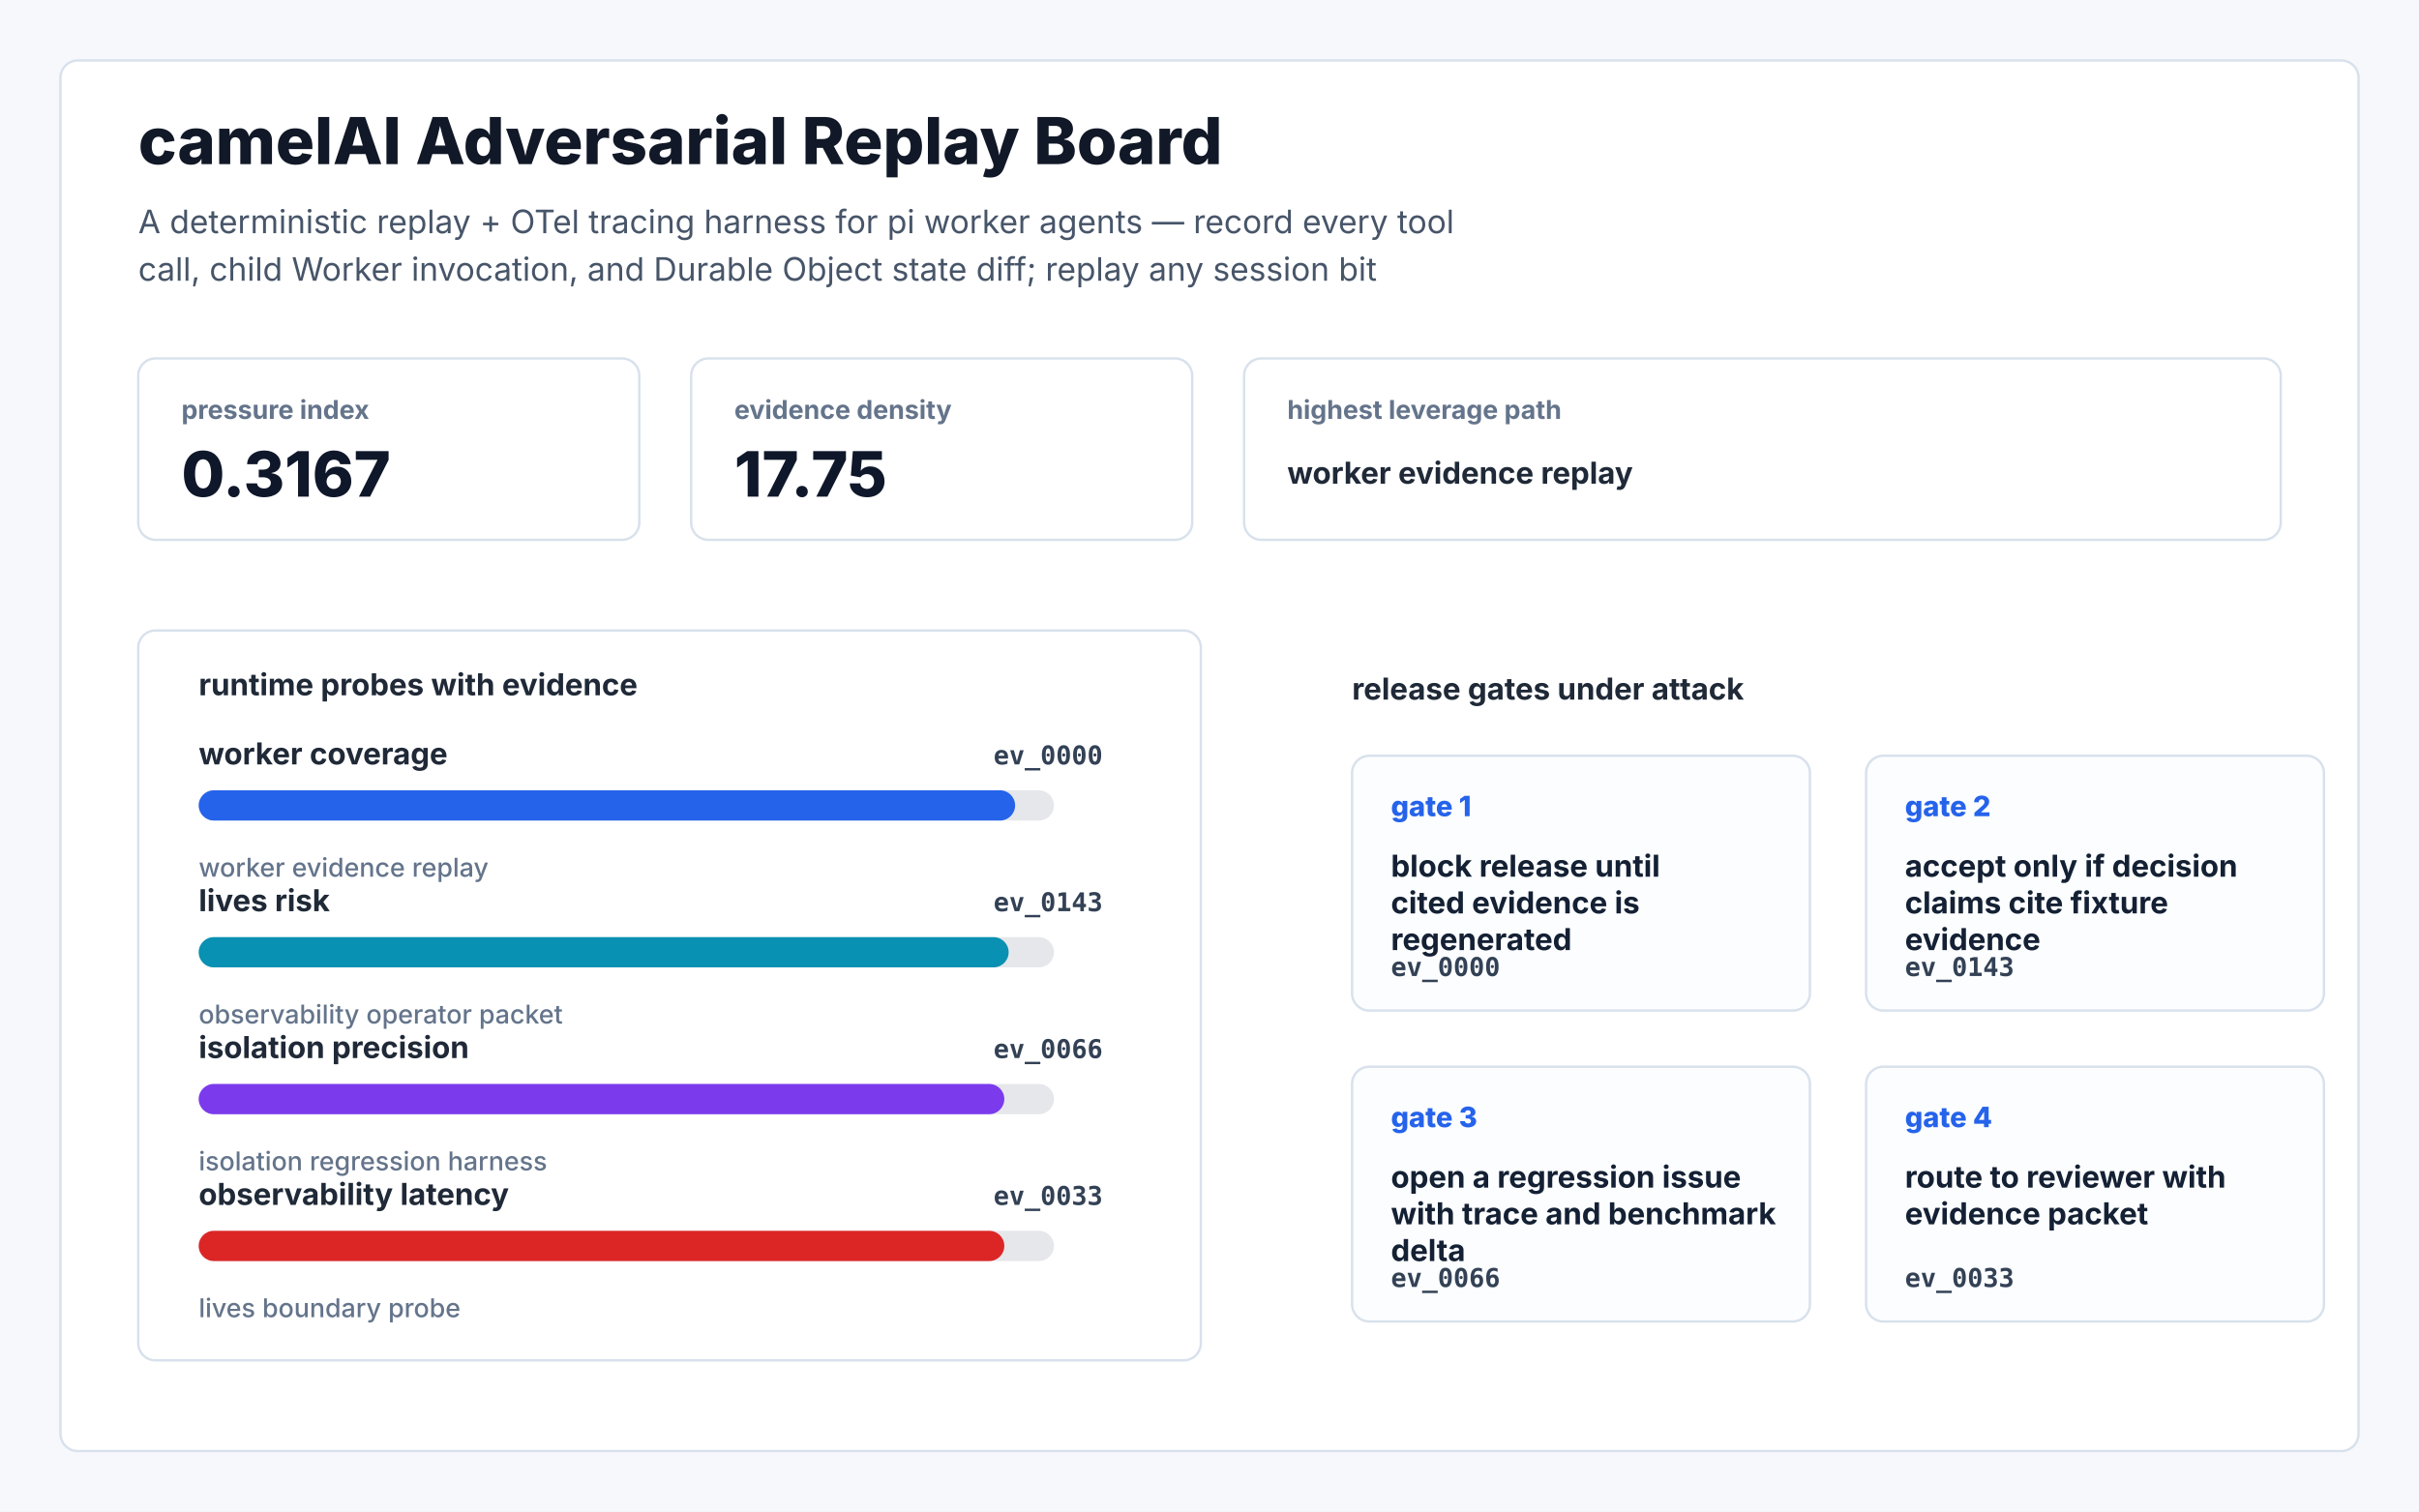
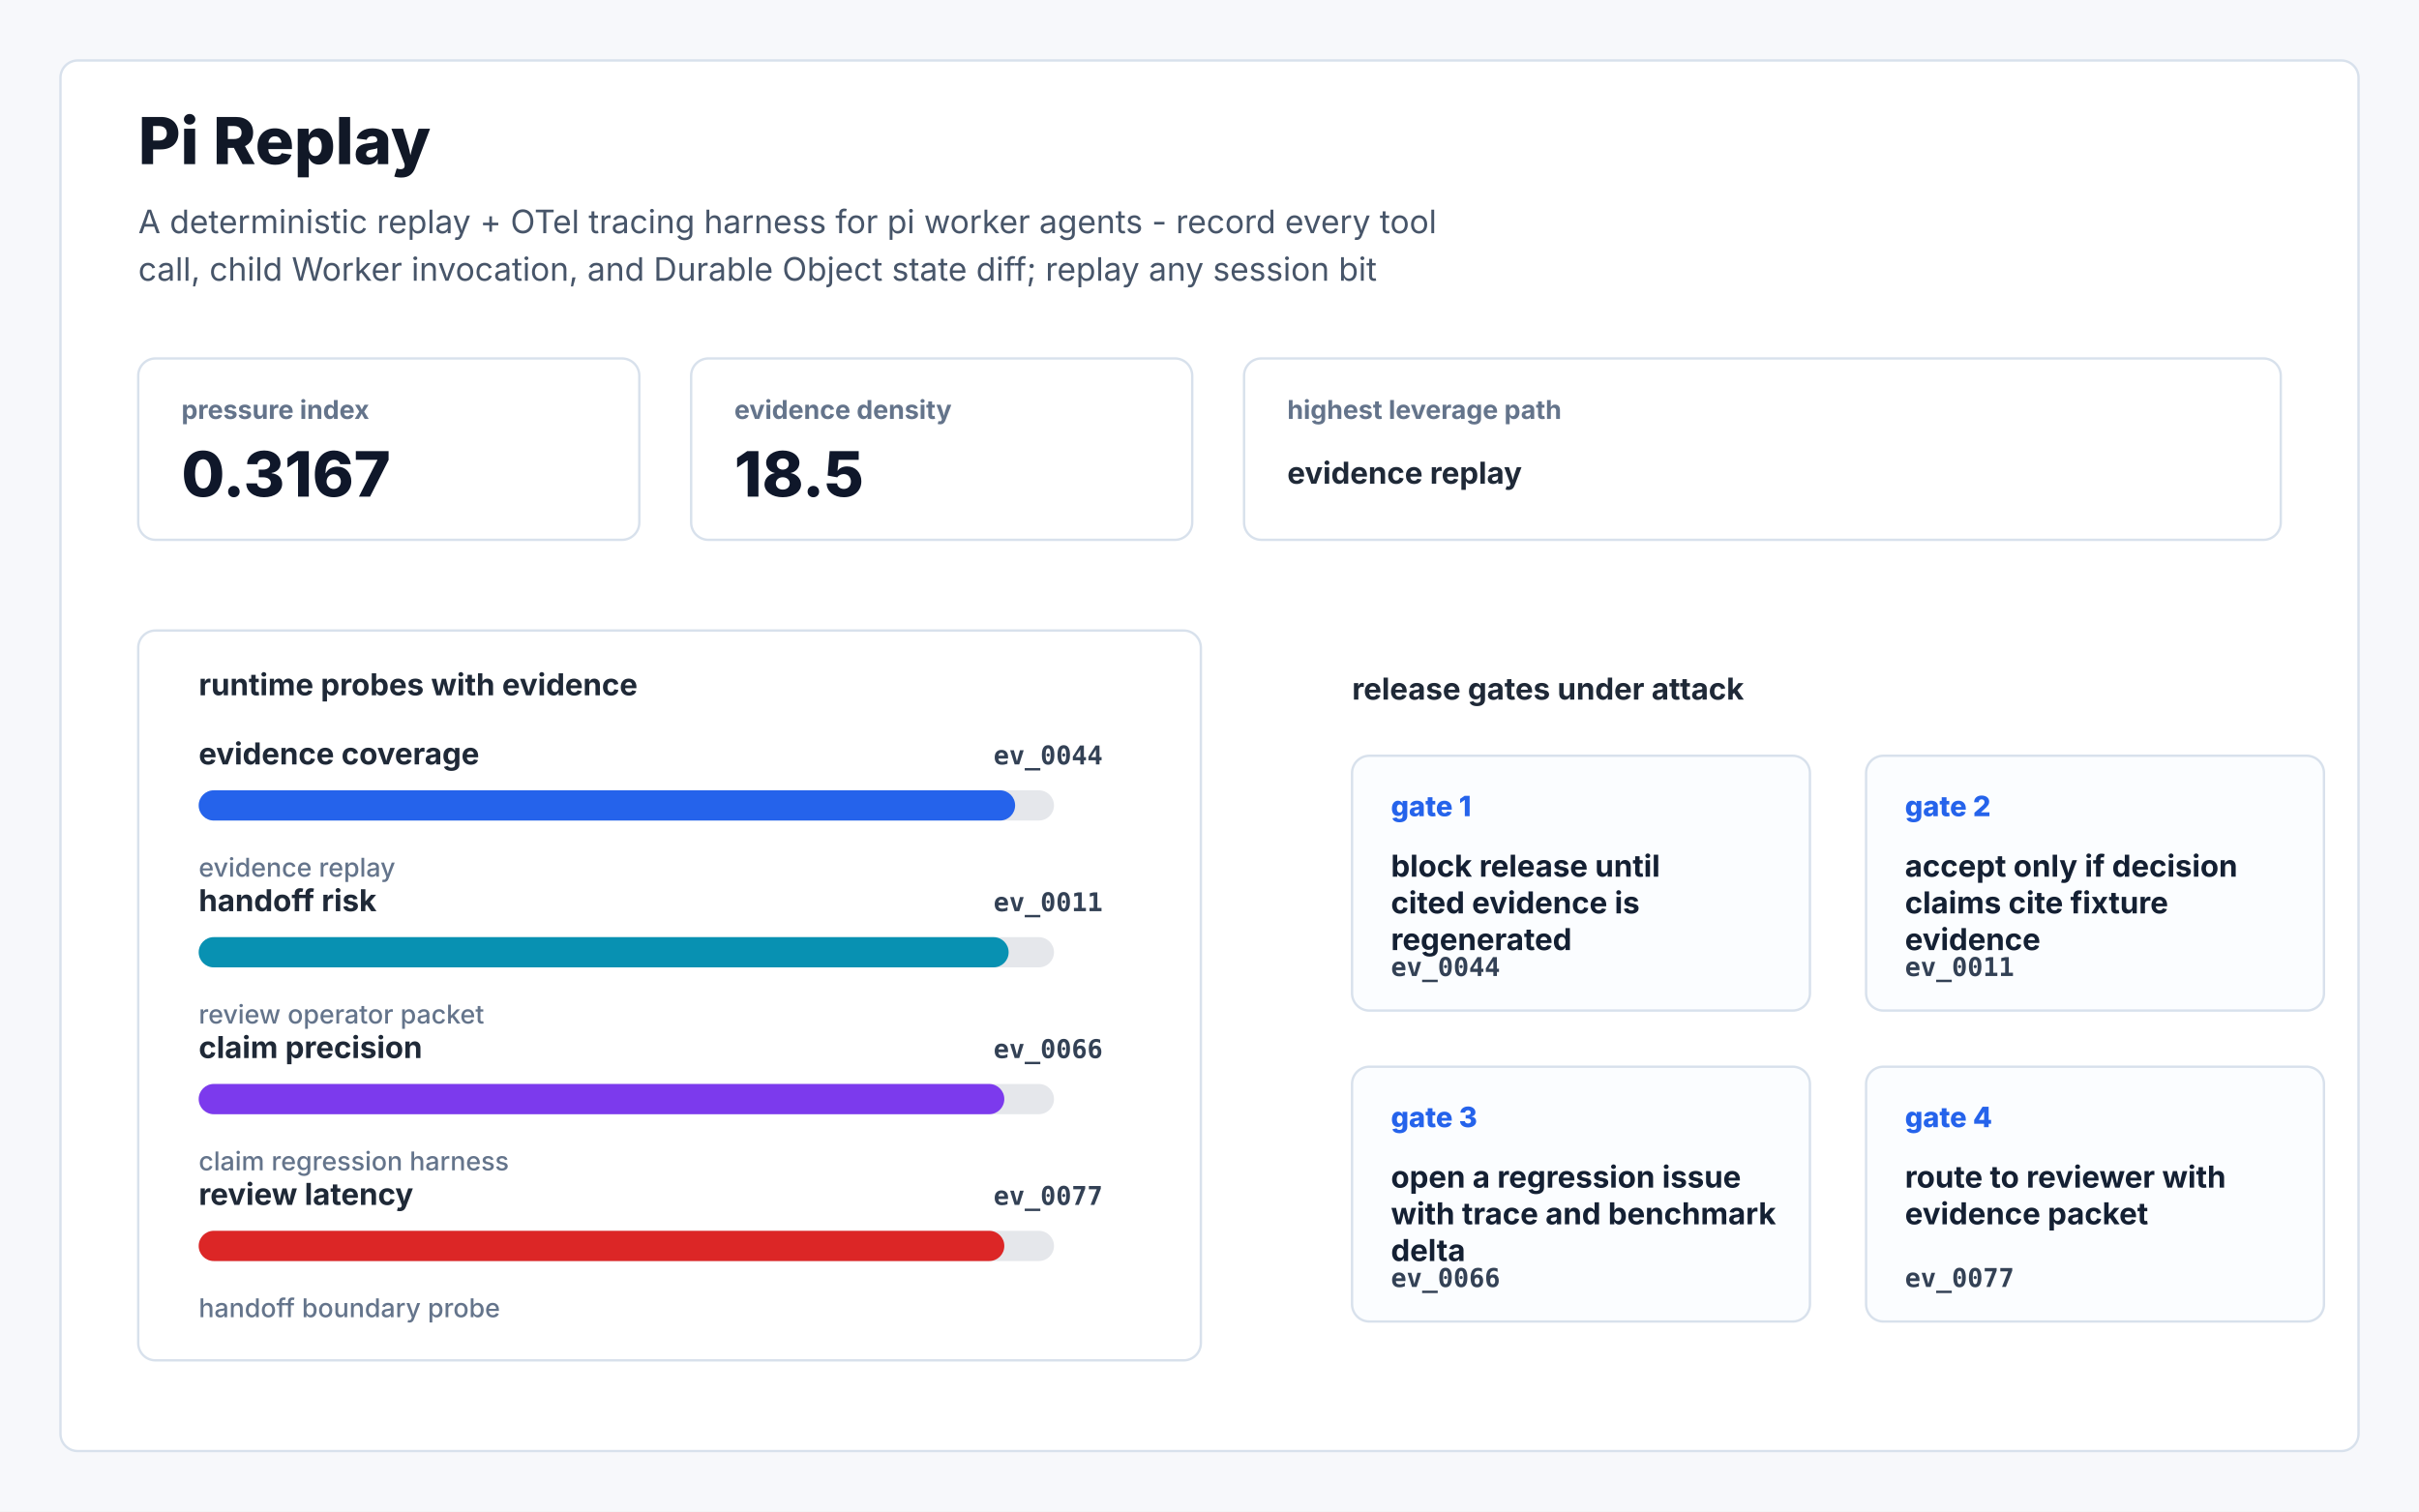
- <svg xmlns="http://www.w3.org/2000/svg" width="1120" height="700" viewBox="0 0 1120 700" role="img" aria-label="camelAI visual evidence dashboard">
+ <svg xmlns="http://www.w3.org/2000/svg" width="1120" height="700" viewBox="0 0 1120 700" role="img" aria-label="Pi Replay visual evidence dashboard">
  <defs>
    <style>
      .bg { fill:#f7f8fb; }
      .panel { fill:#ffffff; stroke:#d8e1ec; stroke-width:1.1; }
      .card { fill:#ffffff; stroke:#d8e1ec; stroke-width:1.1; }
      .actioncard { fill:#fbfdff; stroke:#d8e1ec; stroke-width:1.1; }
      .title { font:760 30px -apple-system,BlinkMacSystemFont,"Segoe UI",sans-serif; fill:#111827; }
      .sub { font:420 15px -apple-system,BlinkMacSystemFont,"Segoe UI",sans-serif; fill:#475569; }
      .label { font:700 14px -apple-system,BlinkMacSystemFont,"Segoe UI",sans-serif; fill:#1f2937; }
      .caption { font:500 12px -apple-system,BlinkMacSystemFont,"Segoe UI",sans-serif; fill:#64748b; }
      .small { font:650 12px -apple-system,BlinkMacSystemFont,"Segoe UI",sans-serif; fill:#64748b; }
      .metric { font:780 29px -apple-system,BlinkMacSystemFont,"Segoe UI",sans-serif; fill:#0f172a; }
      .rank { font:760 13px -apple-system,BlinkMacSystemFont,"Segoe UI",sans-serif; fill:#2563eb; }
      .cardtext { font:650 14px -apple-system,BlinkMacSystemFont,"Segoe UI",sans-serif; fill:#142033; }
      .mono { font:700 12px ui-monospace,SFMono-Regular,Menlo,monospace; fill:#334155; }
    </style>
  </defs>
  <rect class="bg" width="1120" height="700" />
  <rect class="panel" x="28" y="28" width="1064" height="644" rx="8" />
-   <text class="title" x="64" y="76">camelAI Adversarial Replay Board</text>
+   <text class="title" x="64" y="76">Pi Replay</text>
  <text class="sub" x="64" y="108">
-     <tspan x="64" dy="0">A deterministic replay + OTel tracing harness for pi worker agents — record every tool</tspan>
+     <tspan x="64" dy="0">A deterministic replay + OTel tracing harness for pi worker agents - record every tool</tspan>
    <tspan x="64" dy="22">call, child Worker invocation, and Durable Object state diff; replay any session bit</tspan>
  </text>
  <rect class="card" x="64" y="166" width="232" height="84" rx="8" />
  <text class="small" x="84" y="194">pressure index</text>
  <text class="metric" x="84" y="230">0.3167</text>
  <rect class="card" x="320" y="166" width="232" height="84" rx="8" />
  <text class="small" x="340" y="194">evidence density</text>
-   <text class="metric" x="340" y="230">17.75</text>
+   <text class="metric" x="340" y="230">18.5</text>
  <rect class="card" x="576" y="166" width="480" height="84" rx="8" />
  <text class="small" x="596" y="194">highest leverage path</text>
  <text class="label" x="596" y="224">
-     <tspan x="596" dy="0">worker evidence replay</tspan>
+     <tspan x="596" dy="0">evidence replay</tspan>
  </text>
  <rect class="card" x="64" y="292" width="492" height="338" rx="8" />
  <text class="label" x="92" y="322">runtime probes with evidence</text>
-   <text x="92" y="354" class="label">worker coverage</text>
-   <text x="460" y="354" class="mono">ev_0000</text>
+   <text x="92" y="354" class="label">evidence coverage</text>
+   <text x="460" y="354" class="mono">ev_0044</text>
  <rect x="92" y="366" width="396" height="14" rx="7" fill="#e5e7eb" />
  <rect x="92" y="366" width="378" height="14" rx="7" fill="#2563eb" />
-   <text x="92" y="406" class="caption">worker evidence replay</text>
-   <text x="92" y="422" class="label">lives risk</text>
-   <text x="460" y="422" class="mono">ev_0143</text>
+   <text x="92" y="406" class="caption">evidence replay</text>
+   <text x="92" y="422" class="label">handoff risk</text>
+   <text x="460" y="422" class="mono">ev_0011</text>
  <rect x="92" y="434" width="396" height="14" rx="7" fill="#e5e7eb" />
  <rect x="92" y="434" width="375" height="14" rx="7" fill="#0891b2" />
-   <text x="92" y="474" class="caption">observability operator packet</text>
-   <text x="92" y="490" class="label">isolation precision</text>
+   <text x="92" y="474" class="caption">review operator packet</text>
+   <text x="92" y="490" class="label">claim precision</text>
  <text x="460" y="490" class="mono">ev_0066</text>
  <rect x="92" y="502" width="396" height="14" rx="7" fill="#e5e7eb" />
  <rect x="92" y="502" width="373" height="14" rx="7" fill="#7c3aed" />
-   <text x="92" y="542" class="caption">isolation regression harness</text>
-   <text x="92" y="558" class="label">observability latency</text>
-   <text x="460" y="558" class="mono">ev_0033</text>
+   <text x="92" y="542" class="caption">claim regression harness</text>
+   <text x="92" y="558" class="label">review latency</text>
+   <text x="460" y="558" class="mono">ev_0077</text>
  <rect x="92" y="570" width="396" height="14" rx="7" fill="#e5e7eb" />
  <rect x="92" y="570" width="373" height="14" rx="7" fill="#dc2626" />
-   <text x="92" y="610" class="caption">lives boundary probe</text>
+   <text x="92" y="610" class="caption">handoff boundary probe</text>
  <text class="label" x="626" y="324">release gates under attack</text>
  <rect class="actioncard" x="626" y="350" width="212" height="118" rx="8" />
  <text class="rank" x="644" y="378">gate 1</text>
  <text class="cardtext" x="644" y="406">
    <tspan x="644" dy="0">block release until</tspan>
    <tspan x="644" dy="17">cited evidence is</tspan>
    <tspan x="644" dy="17">regenerated</tspan>
  </text>
-   <text class="mono" x="644" y="452">ev_0000</text>
+   <text class="mono" x="644" y="452">ev_0044</text>
  <rect class="actioncard" x="864" y="350" width="212" height="118" rx="8" />
  <text class="rank" x="882" y="378">gate 2</text>
  <text class="cardtext" x="882" y="406">
    <tspan x="882" dy="0">accept only if decision</tspan>
    <tspan x="882" dy="17">claims cite fixture</tspan>
    <tspan x="882" dy="17">evidence</tspan>
  </text>
-   <text class="mono" x="882" y="452">ev_0143</text>
+   <text class="mono" x="882" y="452">ev_0011</text>
  <rect class="actioncard" x="626" y="494" width="212" height="118" rx="8" />
  <text class="rank" x="644" y="522">gate 3</text>
  <text class="cardtext" x="644" y="550">
    <tspan x="644" dy="0">open a regression issue</tspan>
    <tspan x="644" dy="17">with trace and benchmark</tspan>
    <tspan x="644" dy="17">delta</tspan>
  </text>
  <text class="mono" x="644" y="596">ev_0066</text>
  <rect class="actioncard" x="864" y="494" width="212" height="118" rx="8" />
  <text class="rank" x="882" y="522">gate 4</text>
  <text class="cardtext" x="882" y="550">
    <tspan x="882" dy="0">route to reviewer with</tspan>
    <tspan x="882" dy="17">evidence packet</tspan>
  </text>
-   <text class="mono" x="882" y="596">ev_0033</text>
+   <text class="mono" x="882" y="596">ev_0077</text>
</svg>
